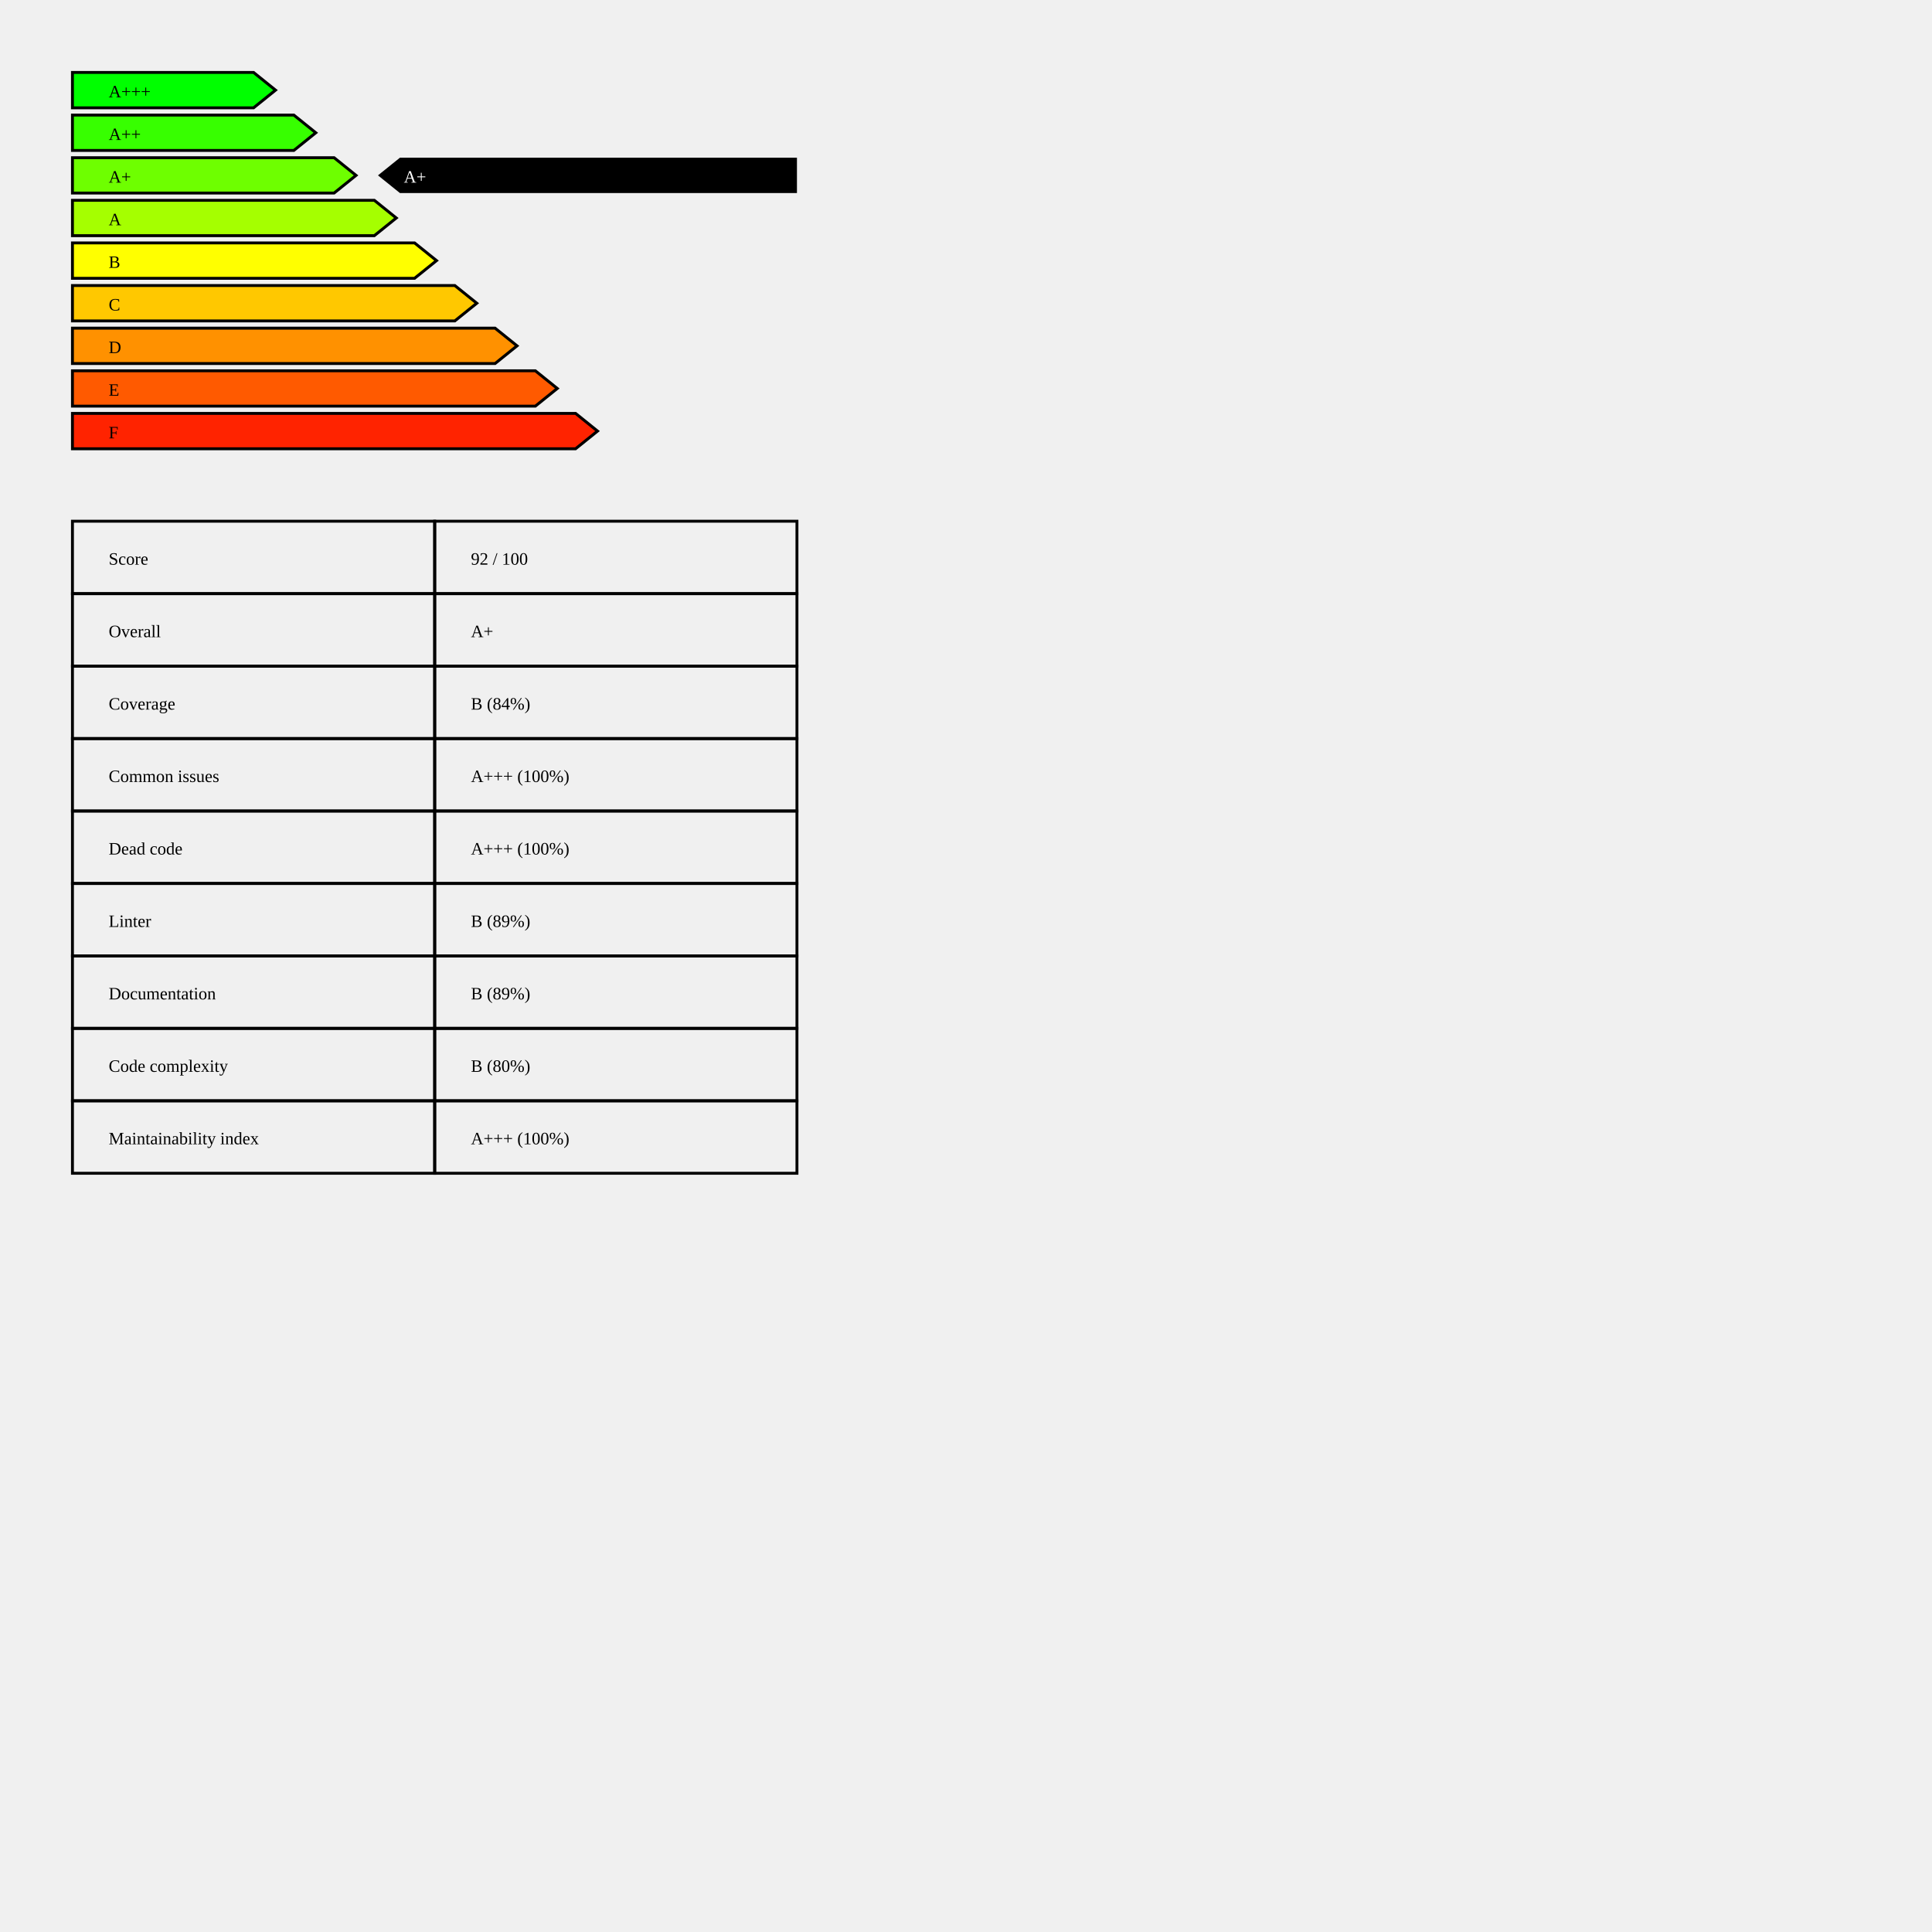
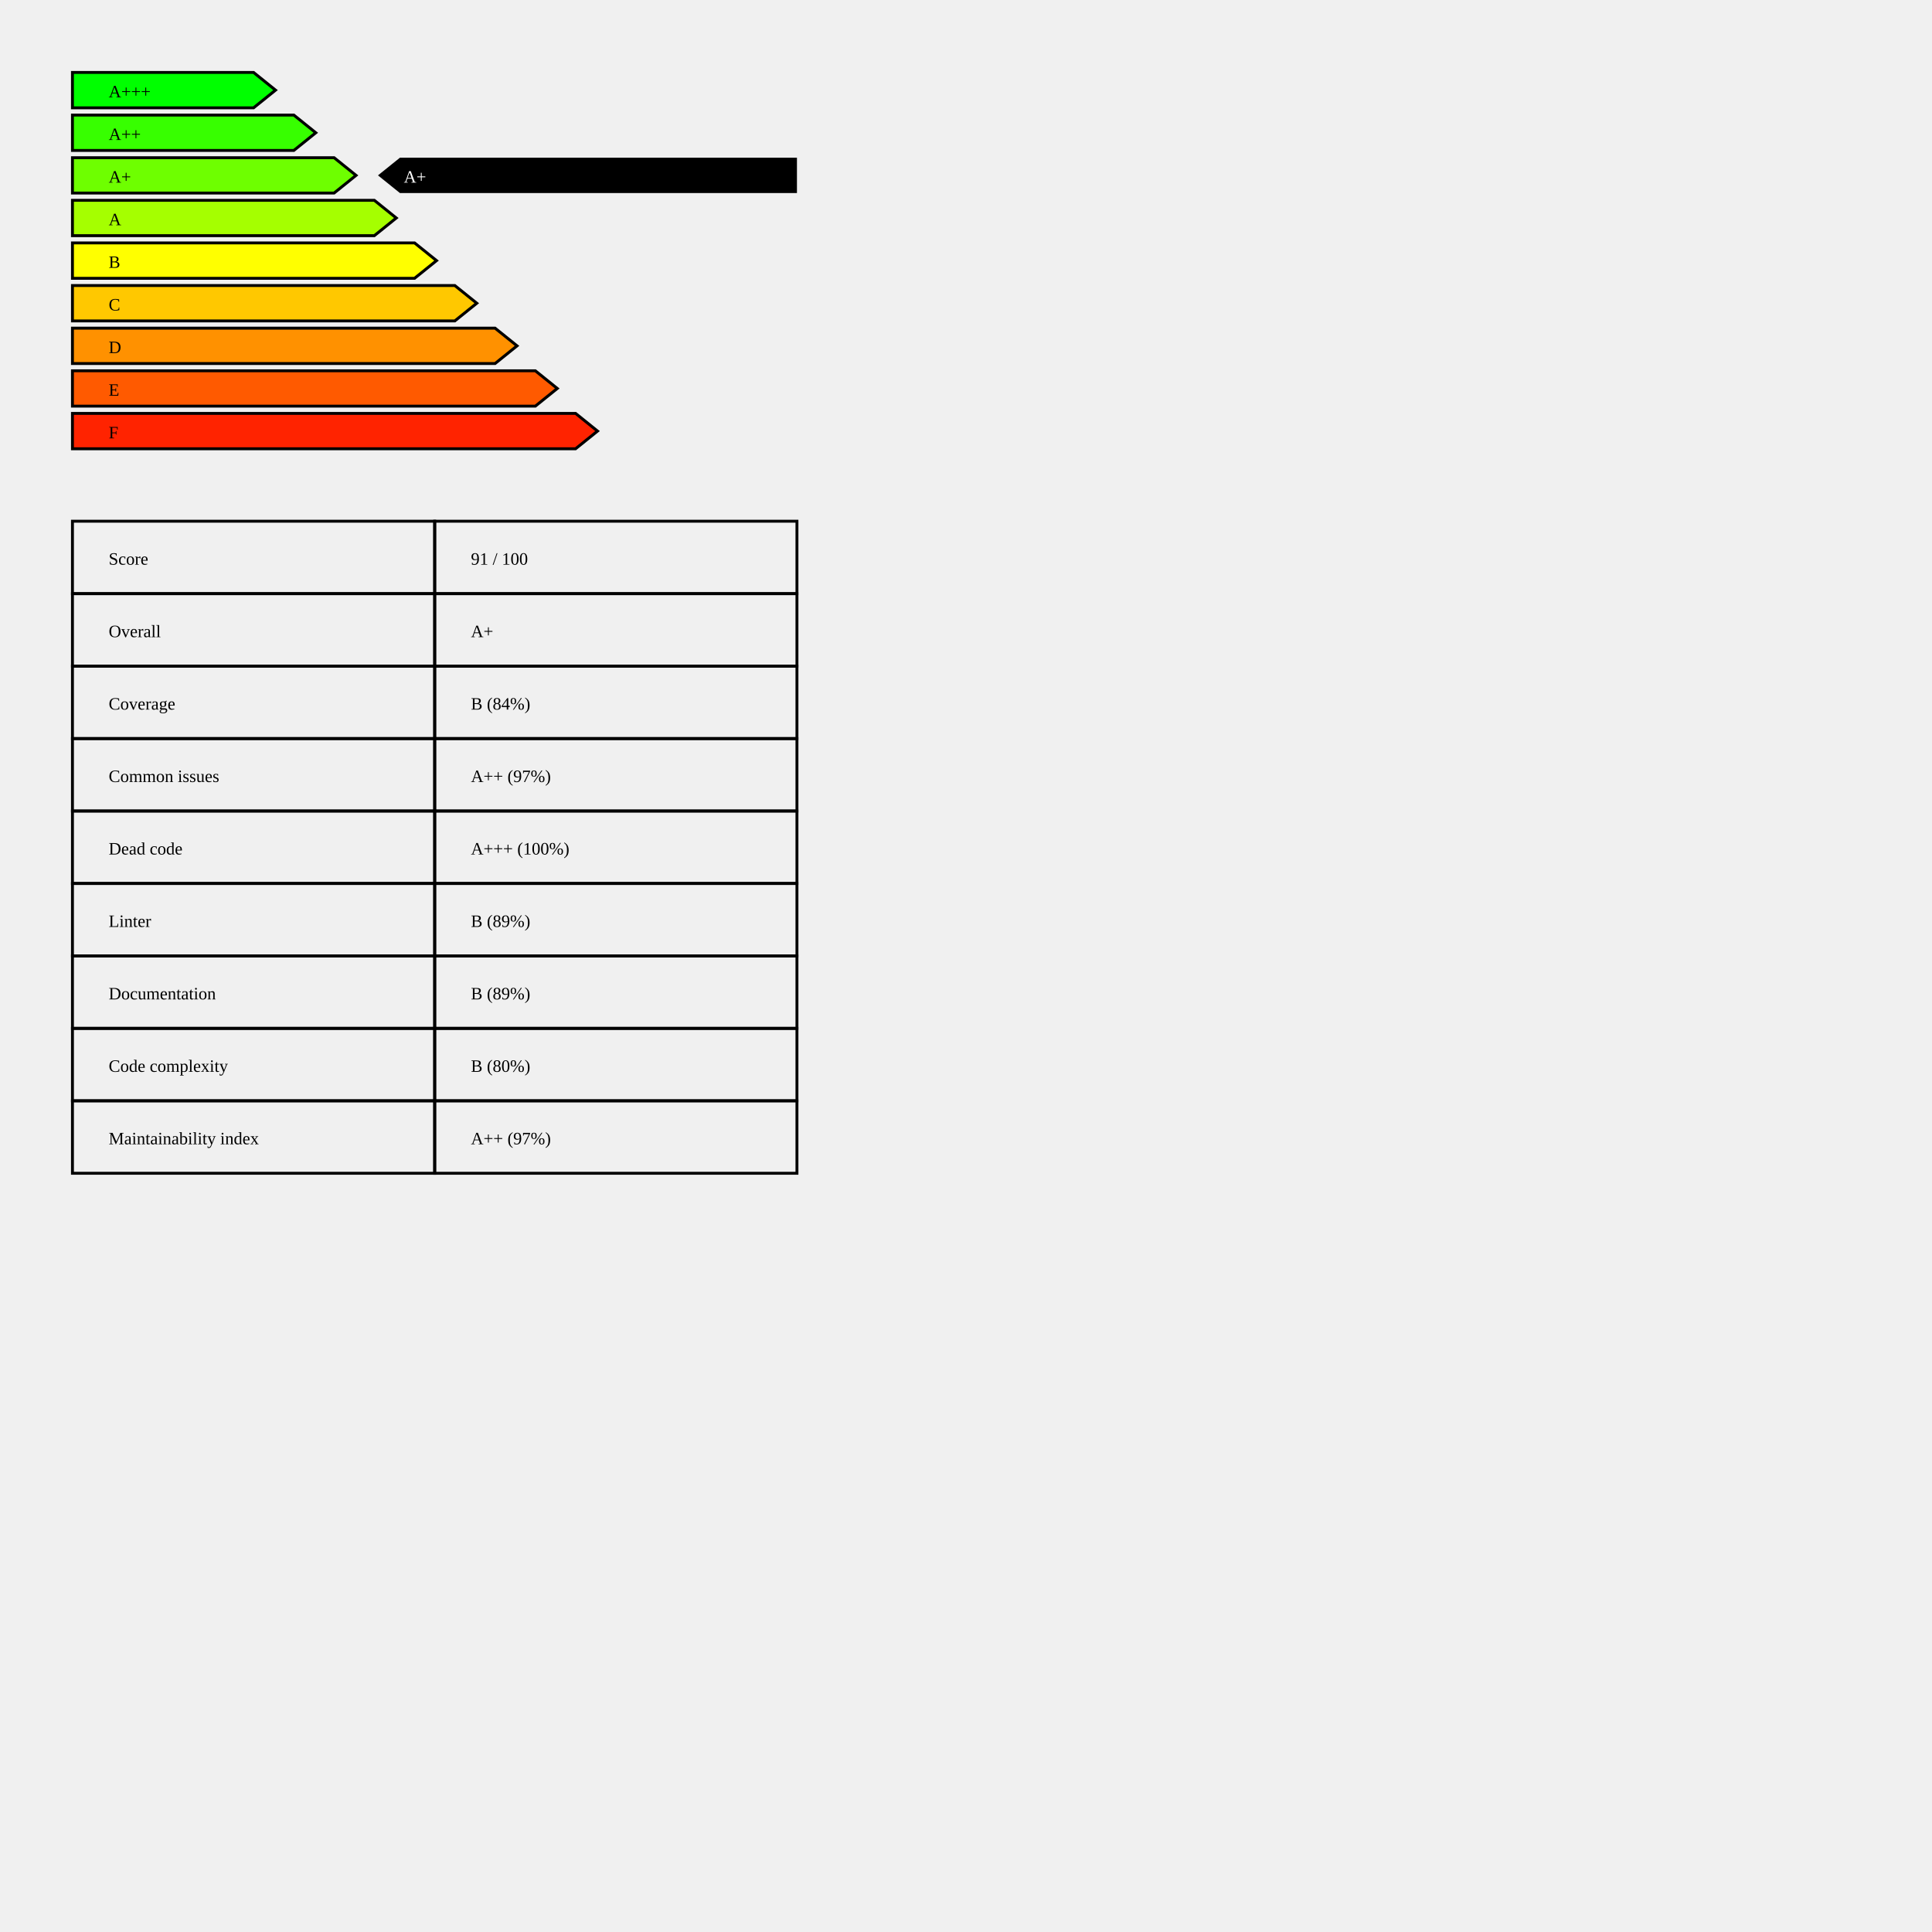
<svg xmlns="http://www.w3.org/2000/svg" baseProfile="full" height="1000pt" version="1.1" width="1000pt">
  <defs />
  <polygon points="50,50.0 175.0,50.0 190.152,62.206 175.0,74.412 50,74.412 50,50.0" style="fill:rgb(0 255 0);stroke:black;stroke-width:2;" />
  <text x="75.0" y="67.206">A+++</text>
  <polygon points="50,79.412 202.778,79.412 217.929,91.618 202.778,103.824 50,103.824 50,79.412" style="fill:rgb(55 255 0);stroke:black;stroke-width:2;" />
  <text x="75.0" y="96.618">A++</text>
  <polygon points="50,108.824 230.556,108.824 245.707,121.029 230.556,133.235 50,133.235 50,108.824" style="fill:rgb(110 255 0);stroke:black;stroke-width:2;" />
  <text x="75.0" y="126.029">A+</text>
  <polygon points="50,138.235 258.333,138.235 273.485,150.441 258.333,162.647 50,162.647 50,138.235" style="fill:rgb(165 255 0);stroke:black;stroke-width:2;" />
  <text x="75.0" y="155.441">A</text>
  <polygon points="50,167.647 286.111,167.647 301.263,179.853 286.111,192.059 50,192.059 50,167.647" style="fill:rgb(255 255 0);stroke:black;stroke-width:2;" />
  <text x="75.0" y="184.853">B</text>
  <polygon points="50,197.059 313.889,197.059 329.04,209.265 313.889,221.471 50,221.471 50,197.059" style="fill:rgb(255 200 0);stroke:black;stroke-width:2;" />
  <text x="75.0" y="214.265">C</text>
  <polygon points="50,226.471 341.667,226.471 356.818,238.676 341.667,250.882 50,250.882 50,226.471" style="fill:rgb(255 145 0);stroke:black;stroke-width:2;" />
  <text x="75.0" y="243.676">D</text>
  <polygon points="50,255.882 369.444,255.882 384.596,268.088 369.444,280.294 50,280.294 50,255.882" style="fill:rgb(255 90 0);stroke:black;stroke-width:2;" />
  <text x="75.0" y="273.088">E</text>
  <polygon points="50,285.294 397.222,285.294 412.374,297.5 397.222,309.706 50,309.706 50,285.294" style="fill:rgb(255 35 0);stroke:black;stroke-width:2;" />
  <text x="75.0" y="302.5">F</text>
  <polygon points="276.01,108.824 260.859,121.029 276.01,133.235 550,133.235 550,108.824" style="fill:black;" />
  <text fill="white" x="278.687" y="126.029">A+</text>
  <text x="75.0" y="389.706">Score</text>
-   <text x="325.0" y="389.706">92 / 100</text>
+   <text x="325.0" y="389.706">91 / 100</text>
  <polygon points="50,359.706 300,359.706 300,409.706 50,409.706 50,359.706" style="fill:none; stroke:black;stroke-width:2;" />
  <polygon points="300,359.706 550,359.706 550,409.706 300,409.706 300,359.706" style="fill:none; stroke:black;stroke-width:2;" />
  <text x="75.0" y="439.706">Overall</text>
  <text x="325.0" y="439.706">A+</text>
  <polygon points="50,409.706 300,409.706 300,459.706 50,459.706 50,409.706" style="fill:none; stroke:black;stroke-width:2;" />
  <polygon points="300,409.706 550,409.706 550,459.706 300,459.706 300,409.706" style="fill:none; stroke:black;stroke-width:2;" />
  <text x="75.0" y="489.706">Coverage</text>
  <text x="325.0" y="489.706">B  (84%)</text>
  <polygon points="50,459.706 300,459.706 300,509.706 50,509.706 50,459.706" style="fill:none; stroke:black;stroke-width:2;" />
  <polygon points="300,459.706 550,459.706 550,509.706 300,509.706 300,459.706" style="fill:none; stroke:black;stroke-width:2;" />
  <text x="75.0" y="539.706">Common issues</text>
-   <text x="325.0" y="539.706">A+++  (100%)</text>
+   <text x="325.0" y="539.706">A++  (97%)</text>
  <polygon points="50,509.706 300,509.706 300,559.706 50,559.706 50,509.706" style="fill:none; stroke:black;stroke-width:2;" />
  <polygon points="300,509.706 550,509.706 550,559.706 300,559.706 300,509.706" style="fill:none; stroke:black;stroke-width:2;" />
  <text x="75.0" y="589.706">Dead code</text>
  <text x="325.0" y="589.706">A+++  (100%)</text>
  <polygon points="50,559.706 300,559.706 300,609.706 50,609.706 50,559.706" style="fill:none; stroke:black;stroke-width:2;" />
  <polygon points="300,559.706 550,559.706 550,609.706 300,609.706 300,559.706" style="fill:none; stroke:black;stroke-width:2;" />
  <text x="75.0" y="639.706">Linter</text>
  <text x="325.0" y="639.706">B  (89%)</text>
  <polygon points="50,609.706 300,609.706 300,659.706 50,659.706 50,609.706" style="fill:none; stroke:black;stroke-width:2;" />
  <polygon points="300,609.706 550,609.706 550,659.706 300,659.706 300,609.706" style="fill:none; stroke:black;stroke-width:2;" />
  <text x="75.0" y="689.706">Documentation</text>
  <text x="325.0" y="689.706">B  (89%)</text>
  <polygon points="50,659.706 300,659.706 300,709.706 50,709.706 50,659.706" style="fill:none; stroke:black;stroke-width:2;" />
  <polygon points="300,659.706 550,659.706 550,709.706 300,709.706 300,659.706" style="fill:none; stroke:black;stroke-width:2;" />
  <text x="75.0" y="739.706">Code complexity</text>
  <text x="325.0" y="739.706">B  (80%)</text>
  <polygon points="50,709.706 300,709.706 300,759.706 50,759.706 50,709.706" style="fill:none; stroke:black;stroke-width:2;" />
  <polygon points="300,709.706 550,709.706 550,759.706 300,759.706 300,709.706" style="fill:none; stroke:black;stroke-width:2;" />
  <text x="75.0" y="789.706">Maintainability index</text>
-   <text x="325.0" y="789.706">A+++  (100%)</text>
+   <text x="325.0" y="789.706">A++  (97%)</text>
  <polygon points="50,759.706 300,759.706 300,809.706 50,809.706 50,759.706" style="fill:none; stroke:black;stroke-width:2;" />
  <polygon points="300,759.706 550,759.706 550,809.706 300,809.706 300,759.706" style="fill:none; stroke:black;stroke-width:2;" />
</svg>
